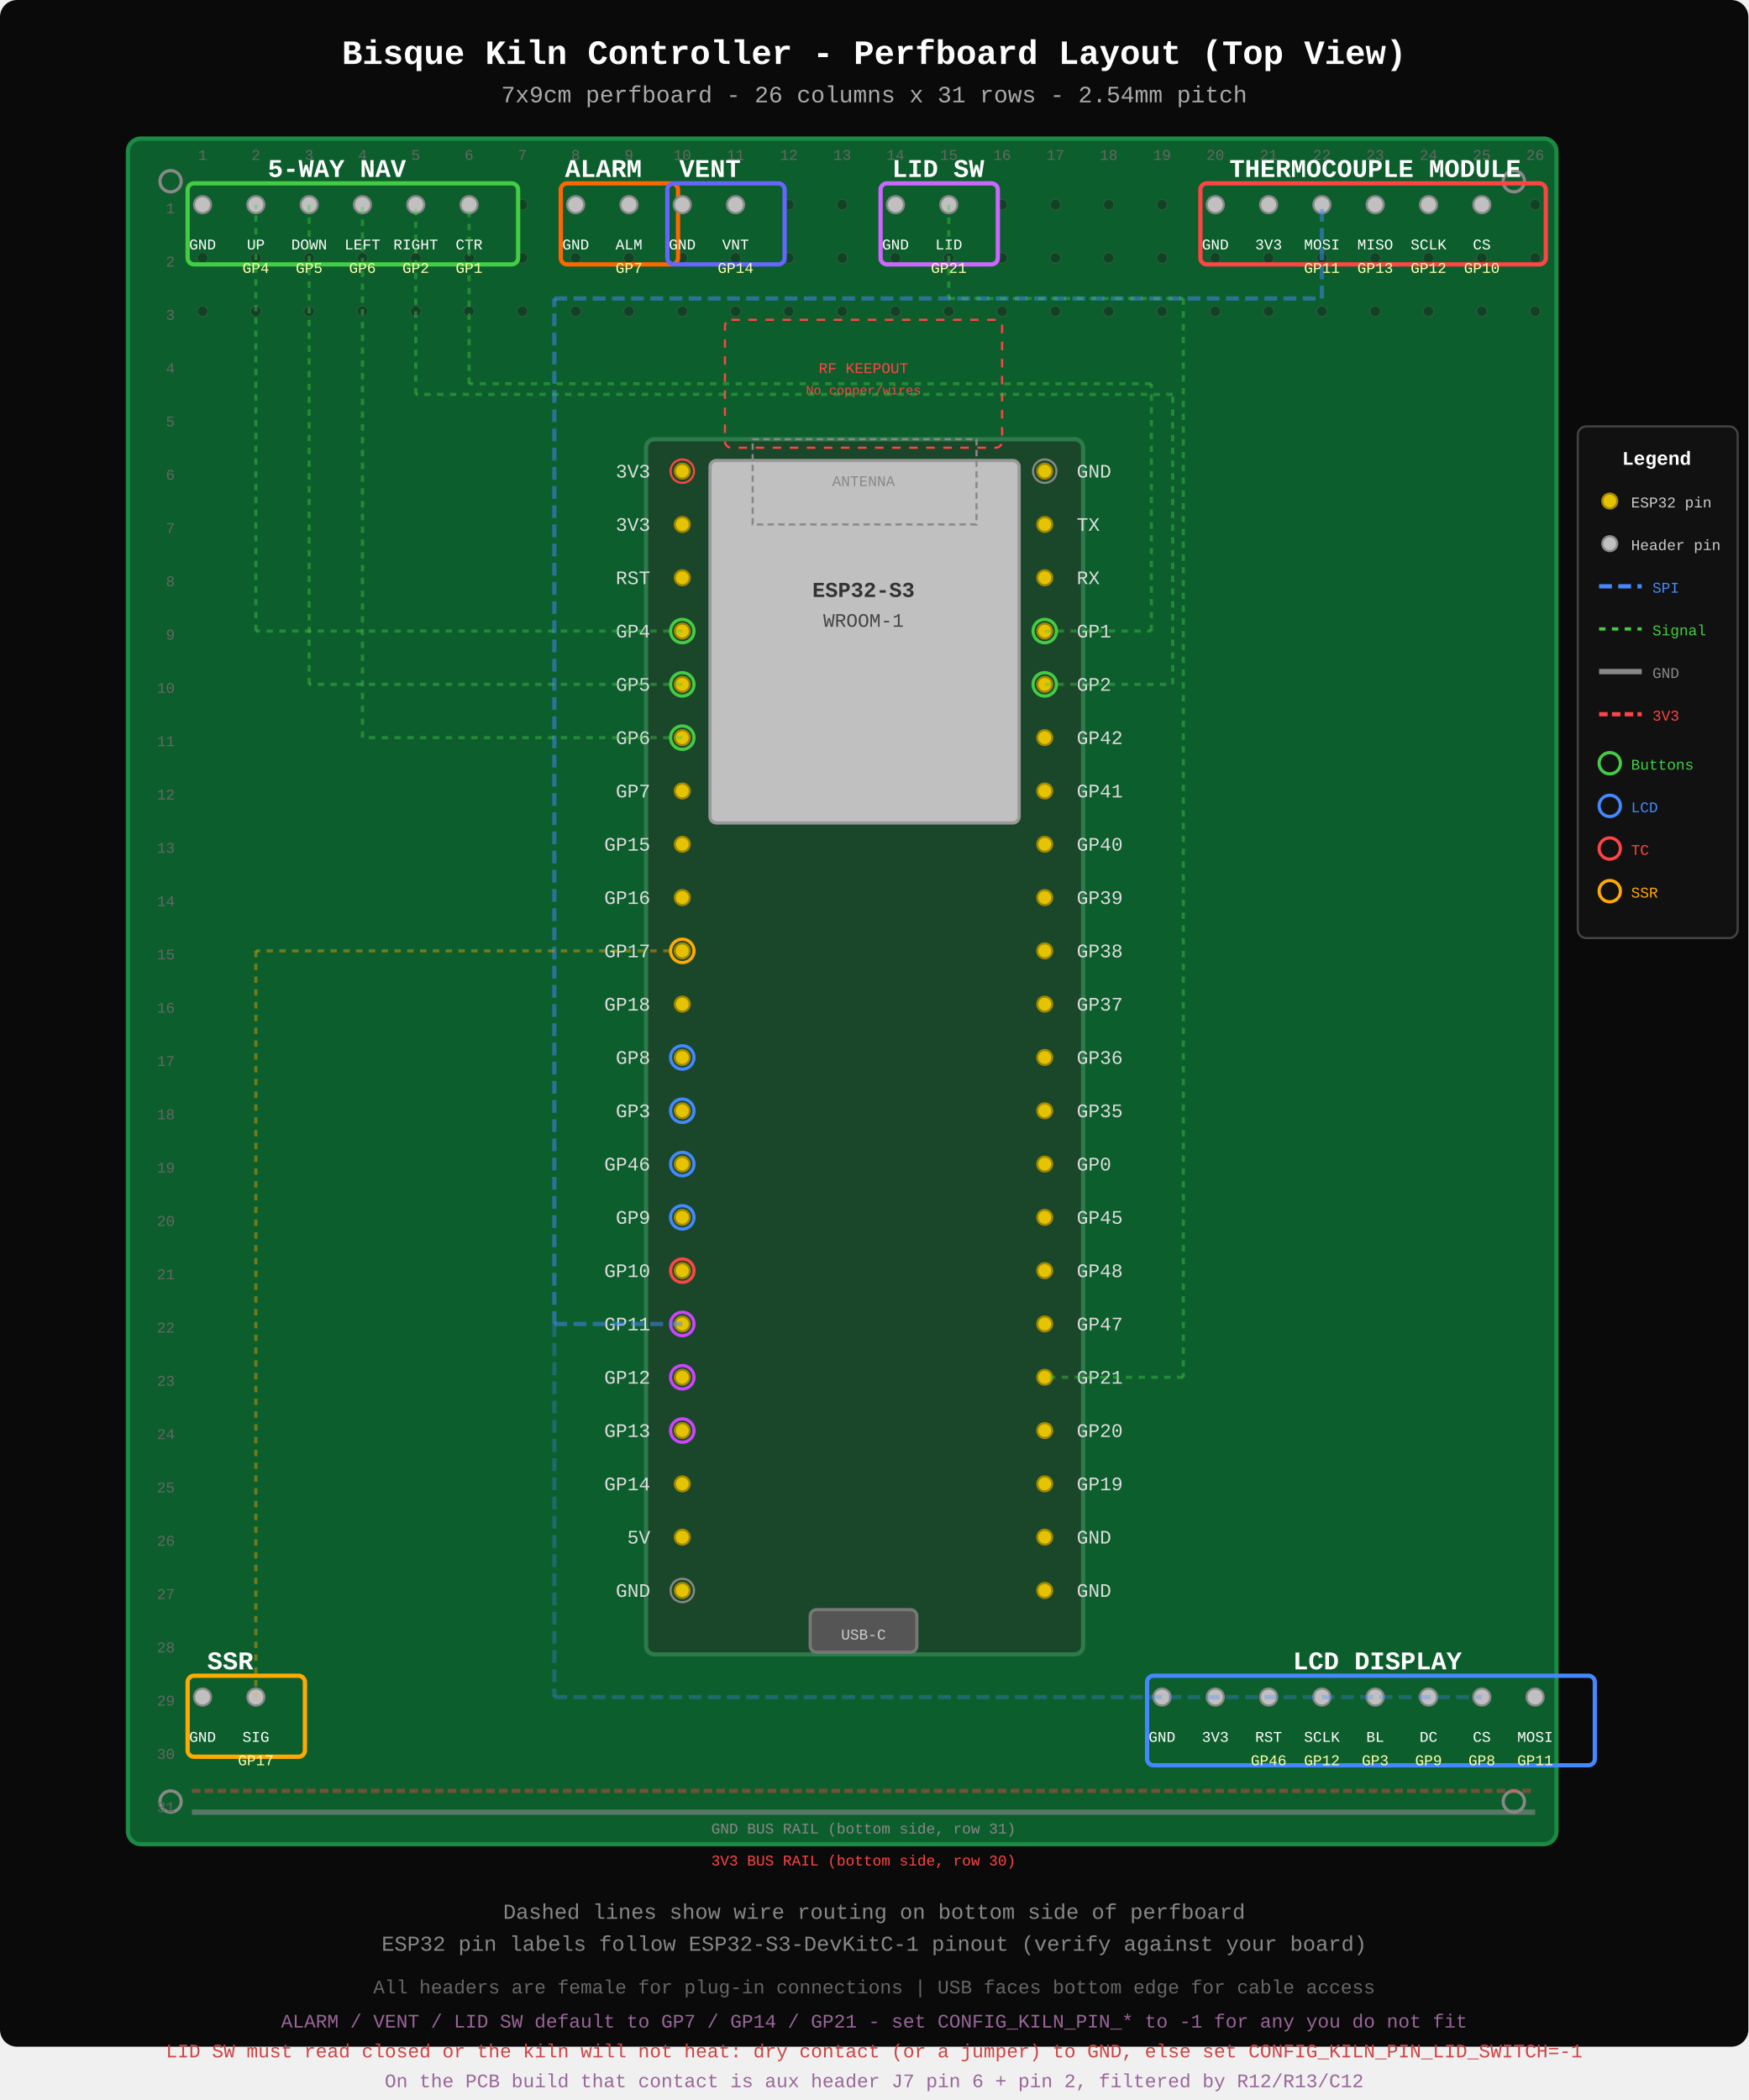
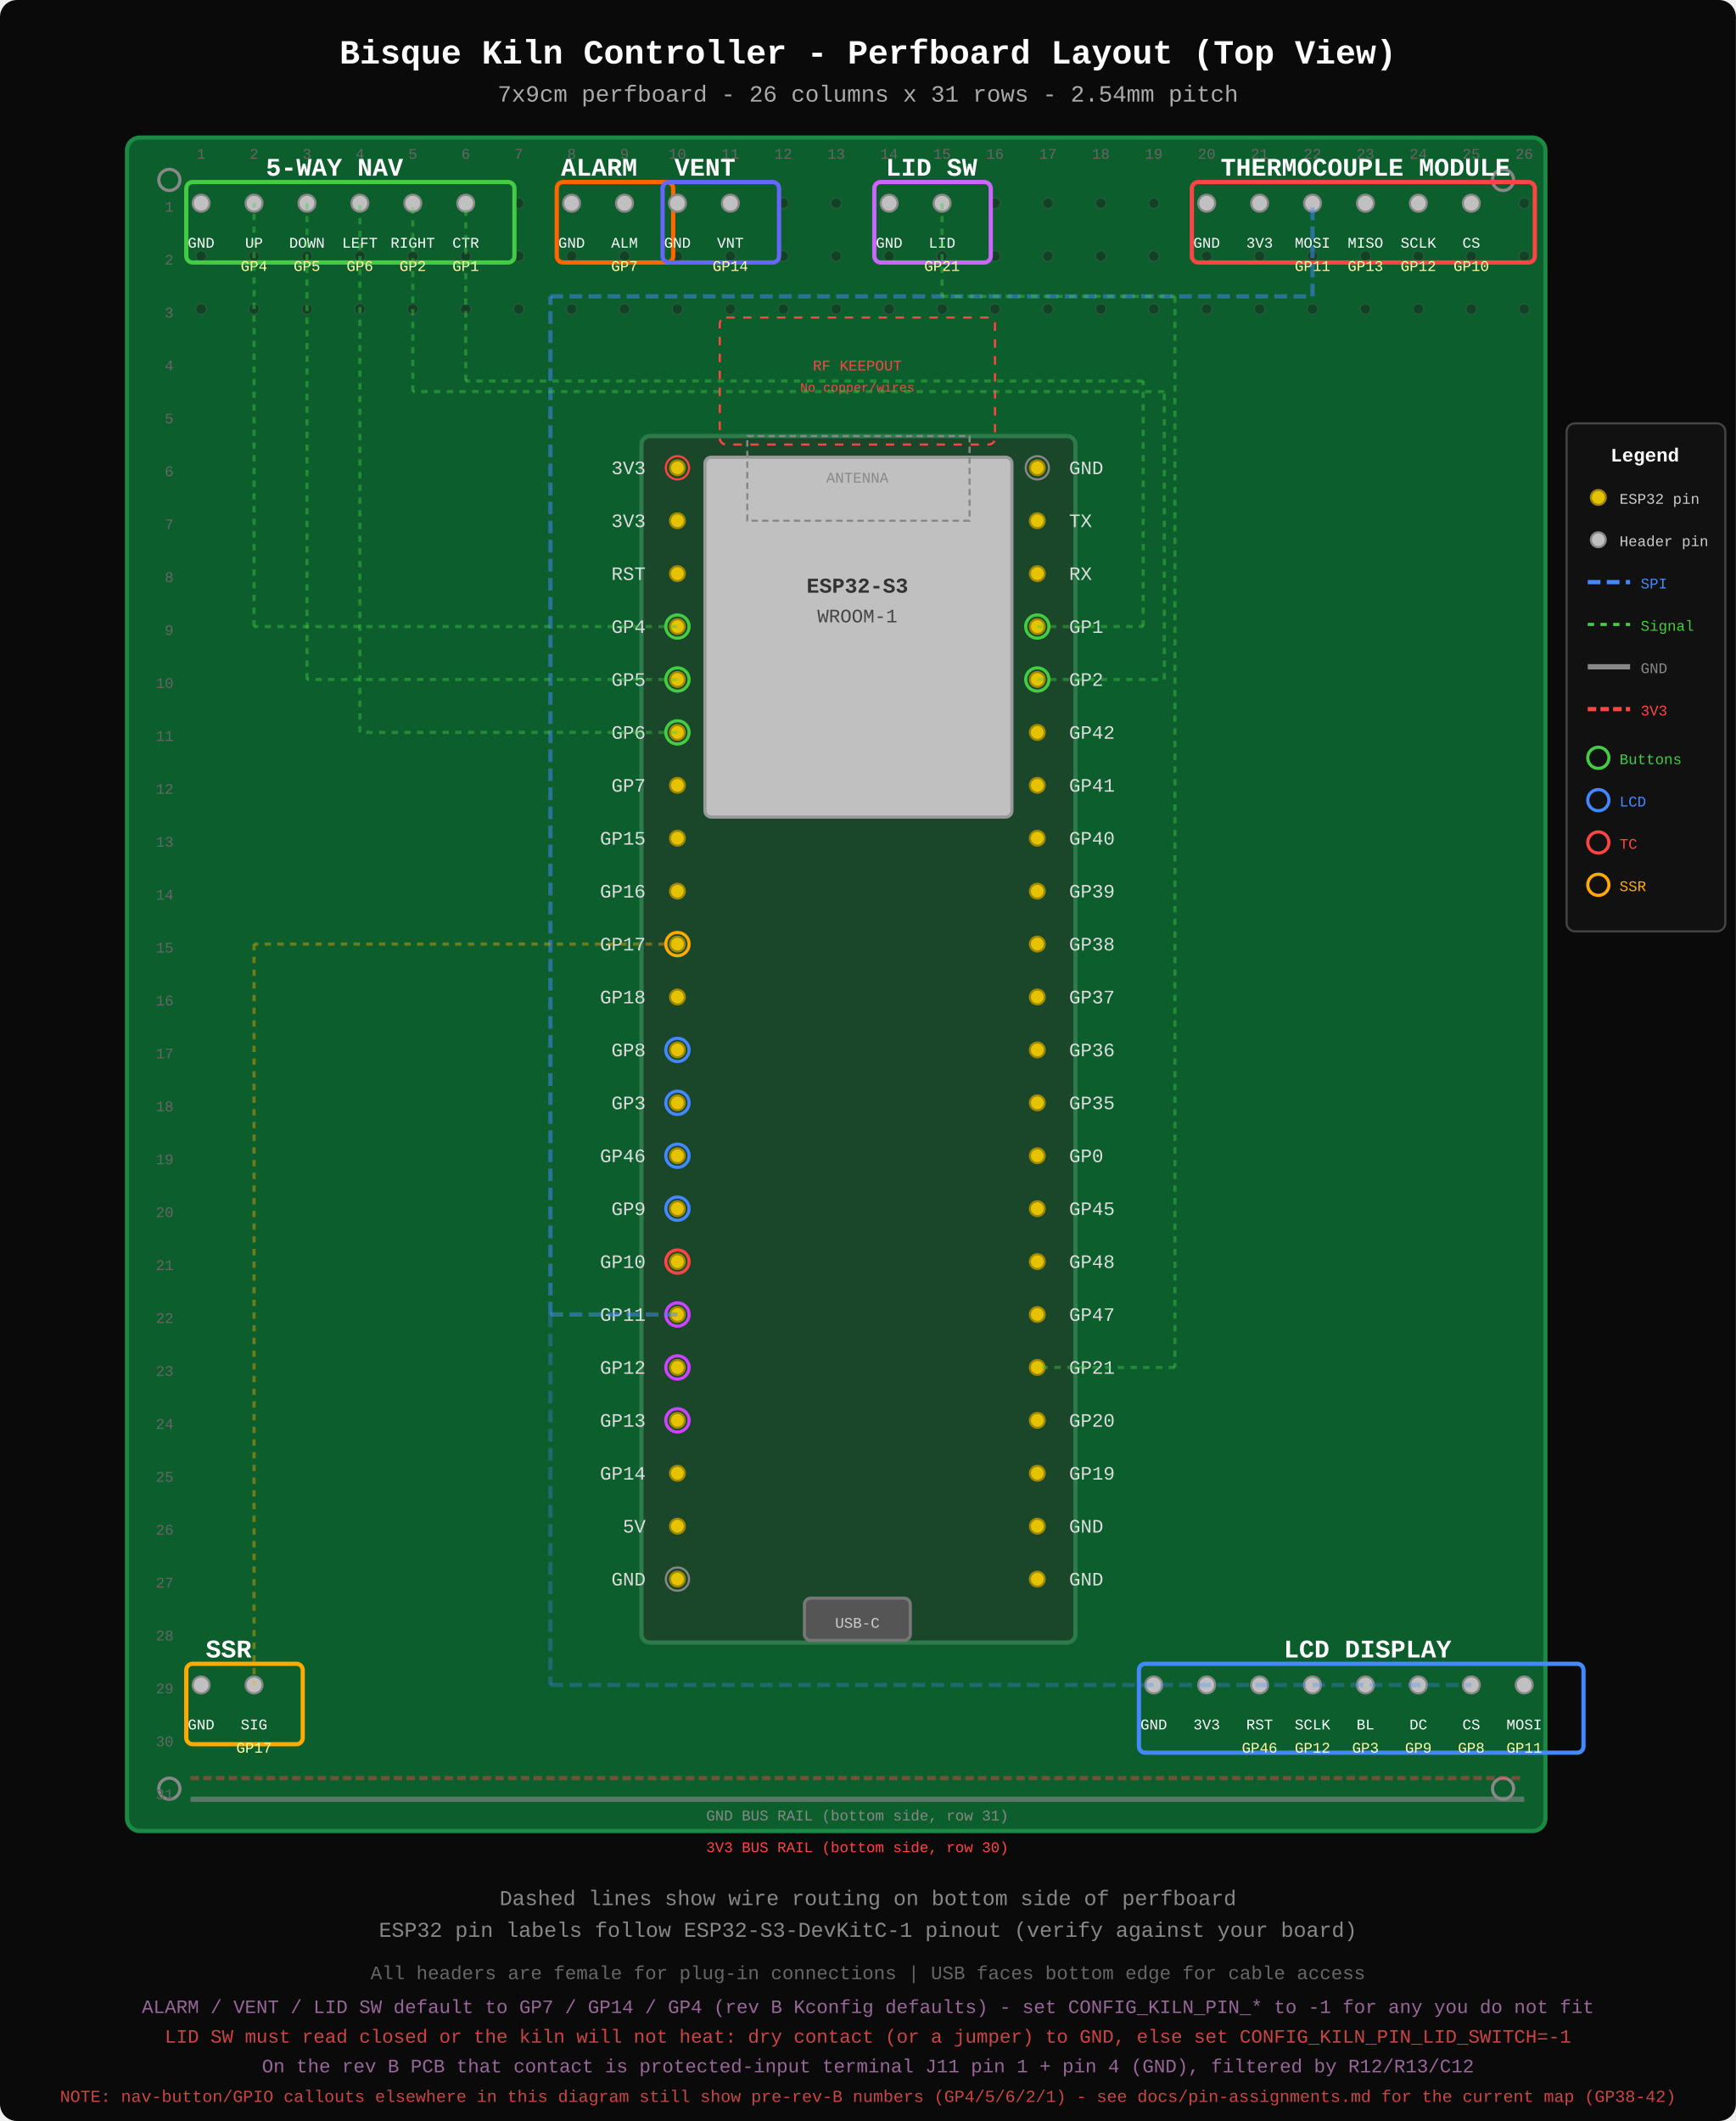
- <svg xmlns="http://www.w3.org/2000/svg" viewBox="0 0 820 985" font-family="'Courier New', monospace">
+ <svg xmlns="http://www.w3.org/2000/svg" viewBox="0 0 820 1002" font-family="'Courier New', monospace">
  <defs>
    <style>
      .hole { fill: #1a1a1a; stroke: #555; stroke-width: 0.5; }
      .hole-used { fill: #333; stroke: #888; stroke-width: 0.8; }
      .esp-pin { fill: #e6c300; stroke: #a08800; stroke-width: 1; }
      .header-pin { fill: #c0c0c0; stroke: #888; stroke-width: 1; }
      .esp-body { fill: #1a472a; stroke: #2d7a4a; stroke-width: 2; }
      .esp-module { fill: #c0c0c0; stroke: #999; stroke-width: 1.5; }
      .esp-antenna { fill: none; stroke: #888; stroke-width: 1; stroke-dasharray: 3,2; }
      .label { font-size: 10px; fill: #fff; text-anchor: middle; }
      .label-small { font-size: 8px; fill: #ccc; text-anchor: middle; }
      .label-left { font-size: 9px; fill: #ddd; text-anchor: end; }
      .label-right { font-size: 9px; fill: #ddd; text-anchor: start; }
      .title { font-size: 16px; fill: #fff; text-anchor: middle; font-weight: bold; }
      .subtitle { font-size: 11px; fill: #aaa; text-anchor: middle; }
      .section-label { font-size: 12px; fill: #fff; text-anchor: middle; font-weight: bold; }
      .pin-label { font-size: 7px; fill: #fff; text-anchor: middle; }
      .gpio-label { font-size: 7px; fill: #ffa; text-anchor: middle; }
      .wire-spi { stroke: #4488ff; stroke-width: 2; fill: none; stroke-dasharray: 6,3; }
      .wire-gnd { stroke: #888; stroke-width: 2.5; fill: none; }
      .wire-pwr { stroke: #ff4444; stroke-width: 2; fill: none; stroke-dasharray: 4,2; }
      .wire-sig { stroke: #44cc44; stroke-width: 1.5; fill: none; stroke-dasharray: 3,3; }
      .header-box { fill: none; stroke-width: 2; rx: 3; }
      .btn-hdr { stroke: #44cc44; }
      .alm-hdr { stroke: #ff6600; }
      .vnt-hdr { stroke: #6666ff; }
      .lid-hdr { stroke: #cc66ff; }
      .tc-hdr { stroke: #ff4444; }
      .lcd-hdr { stroke: #4488ff; }
      .ssr-hdr { stroke: #ffaa00; }
      .legend-box { fill: #111; stroke: #444; stroke-width: 1; rx: 4; }
      .col-num { font-size: 7px; fill: #666; text-anchor: middle; }
      .row-num { font-size: 7px; fill: #666; text-anchor: end; }
      .keepout { fill: none; stroke: #ff4444; stroke-width: 1; stroke-dasharray: 4,4; rx: 3; }
    </style>
  </defs>
-   <rect width="820" height="960" fill="#0a0a0a" rx="8" />
+   <rect width="820" height="1002" fill="#0a0a0a" rx="8" />
  <text x="410" y="30" class="title">Bisque Kiln Controller - Perfboard Layout (Top View)</text>
  <text x="410" y="48" class="subtitle">7x9cm perfboard - 26 columns x 31 rows - 2.54mm pitch</text>
  <rect x="60" y="65" width="670" height="800" fill="#0d5e2d" stroke="#1a8a45" stroke-width="2" rx="6" />
  <circle cx="80" cy="85" r="5" fill="none" stroke="#888" stroke-width="1.5" />
  <circle cx="710" cy="85" r="5" fill="none" stroke="#888" stroke-width="1.5" />
  <circle cx="80" cy="845" r="5" fill="none" stroke="#888" stroke-width="1.5" />
  <circle cx="710" cy="845" r="5" fill="none" stroke="#888" stroke-width="1.5" />
  <g transform="translate(0, 75)">
    <text x="95" y="0" class="col-num">1</text>
    <text x="120" y="0" class="col-num">2</text>
    <text x="145" y="0" class="col-num">3</text>
    <text x="170" y="0" class="col-num">4</text>
    <text x="195" y="0" class="col-num">5</text>
    <text x="220" y="0" class="col-num">6</text>
    <text x="245" y="0" class="col-num">7</text>
    <text x="270" y="0" class="col-num">8</text>
    <text x="295" y="0" class="col-num">9</text>
    <text x="320" y="0" class="col-num">10</text>
    <text x="345" y="0" class="col-num">11</text>
    <text x="370" y="0" class="col-num">12</text>
    <text x="395" y="0" class="col-num">13</text>
    <text x="420" y="0" class="col-num">14</text>
    <text x="445" y="0" class="col-num">15</text>
    <text x="470" y="0" class="col-num">16</text>
    <text x="495" y="0" class="col-num">17</text>
    <text x="520" y="0" class="col-num">18</text>
    <text x="545" y="0" class="col-num">19</text>
    <text x="570" y="0" class="col-num">20</text>
    <text x="595" y="0" class="col-num">21</text>
    <text x="620" y="0" class="col-num">22</text>
    <text x="645" y="0" class="col-num">23</text>
    <text x="670" y="0" class="col-num">24</text>
    <text x="695" y="0" class="col-num">25</text>
    <text x="720" y="0" class="col-num">26</text>
  </g>
  <g>
    <text x="82" y="100" class="row-num">1</text>
    <text x="82" y="125" class="row-num">2</text>
    <text x="82" y="150" class="row-num">3</text>
    <text x="82" y="175" class="row-num">4</text>
    <text x="82" y="200" class="row-num">5</text>
    <text x="82" y="225" class="row-num">6</text>
    <text x="82" y="250" class="row-num">7</text>
    <text x="82" y="275" class="row-num">8</text>
    <text x="82" y="300" class="row-num">9</text>
    <text x="82" y="325" class="row-num">10</text>
    <text x="82" y="350" class="row-num">11</text>
    <text x="82" y="375" class="row-num">12</text>
    <text x="82" y="400" class="row-num">13</text>
    <text x="82" y="425" class="row-num">14</text>
    <text x="82" y="450" class="row-num">15</text>
    <text x="82" y="475" class="row-num">16</text>
    <text x="82" y="500" class="row-num">17</text>
    <text x="82" y="525" class="row-num">18</text>
    <text x="82" y="550" class="row-num">19</text>
    <text x="82" y="575" class="row-num">20</text>
    <text x="82" y="600" class="row-num">21</text>
    <text x="82" y="625" class="row-num">22</text>
    <text x="82" y="650" class="row-num">23</text>
    <text x="82" y="675" class="row-num">24</text>
    <text x="82" y="700" class="row-num">25</text>
    <text x="82" y="725" class="row-num">26</text>
    <text x="82" y="750" class="row-num">27</text>
    <text x="82" y="775" class="row-num">28</text>
    <text x="82" y="800" class="row-num">29</text>
    <text x="82" y="825" class="row-num">30</text>
    <text x="82" y="850" class="row-num">31</text>
  </g>
  <g opacity="0.4">
    <circle cx="95" cy="96" r="2.5" class="hole" />
    <circle cx="120" cy="96" r="2.5" class="hole" />
    <circle cx="145" cy="96" r="2.5" class="hole" />
    <circle cx="170" cy="96" r="2.5" class="hole" />
    <circle cx="195" cy="96" r="2.5" class="hole" />
    <circle cx="220" cy="96" r="2.5" class="hole" />
    <circle cx="245" cy="96" r="2.5" class="hole" />
    <circle cx="270" cy="96" r="2.5" class="hole" />
    <circle cx="295" cy="96" r="2.5" class="hole" />
    <circle cx="320" cy="96" r="2.5" class="hole" />
    <circle cx="345" cy="96" r="2.5" class="hole" />
    <circle cx="370" cy="96" r="2.5" class="hole" />
    <circle cx="395" cy="96" r="2.5" class="hole" />
    <circle cx="420" cy="96" r="2.5" class="hole" />
    <circle cx="445" cy="96" r="2.5" class="hole" />
    <circle cx="470" cy="96" r="2.5" class="hole" />
    <circle cx="495" cy="96" r="2.5" class="hole" />
    <circle cx="520" cy="96" r="2.5" class="hole" />
    <circle cx="545" cy="96" r="2.5" class="hole" />
    <circle cx="570" cy="96" r="2.5" class="hole" />
    <circle cx="595" cy="96" r="2.5" class="hole" />
    <circle cx="620" cy="96" r="2.5" class="hole" />
    <circle cx="645" cy="96" r="2.5" class="hole" />
    <circle cx="670" cy="96" r="2.5" class="hole" />
    <circle cx="695" cy="96" r="2.5" class="hole" />
    <circle cx="720" cy="96" r="2.5" class="hole" />
    <circle cx="95" cy="121" r="2.5" class="hole" />
    <circle cx="120" cy="121" r="2.5" class="hole" />
    <circle cx="145" cy="121" r="2.5" class="hole" />
    <circle cx="170" cy="121" r="2.5" class="hole" />
    <circle cx="195" cy="121" r="2.5" class="hole" />
    <circle cx="220" cy="121" r="2.5" class="hole" />
    <circle cx="245" cy="121" r="2.5" class="hole" />
    <circle cx="270" cy="121" r="2.5" class="hole" />
    <circle cx="295" cy="121" r="2.5" class="hole" />
    <circle cx="320" cy="121" r="2.5" class="hole" />
    <circle cx="345" cy="121" r="2.5" class="hole" />
    <circle cx="370" cy="121" r="2.5" class="hole" />
    <circle cx="395" cy="121" r="2.5" class="hole" />
    <circle cx="420" cy="121" r="2.5" class="hole" />
    <circle cx="445" cy="121" r="2.5" class="hole" />
    <circle cx="470" cy="121" r="2.5" class="hole" />
    <circle cx="495" cy="121" r="2.5" class="hole" />
    <circle cx="520" cy="121" r="2.5" class="hole" />
    <circle cx="545" cy="121" r="2.5" class="hole" />
    <circle cx="570" cy="121" r="2.5" class="hole" />
    <circle cx="595" cy="121" r="2.5" class="hole" />
    <circle cx="620" cy="121" r="2.5" class="hole" />
    <circle cx="645" cy="121" r="2.5" class="hole" />
    <circle cx="670" cy="121" r="2.5" class="hole" />
    <circle cx="695" cy="121" r="2.5" class="hole" />
    <circle cx="720" cy="121" r="2.5" class="hole" />
    <circle cx="95" cy="146" r="2.5" class="hole" />
    <circle cx="120" cy="146" r="2.5" class="hole" />
    <circle cx="145" cy="146" r="2.5" class="hole" />
    <circle cx="170" cy="146" r="2.5" class="hole" />
    <circle cx="195" cy="146" r="2.5" class="hole" />
    <circle cx="220" cy="146" r="2.5" class="hole" />
    <circle cx="245" cy="146" r="2.5" class="hole" />
    <circle cx="270" cy="146" r="2.5" class="hole" />
    <circle cx="295" cy="146" r="2.5" class="hole" />
    <circle cx="320" cy="146" r="2.5" class="hole" />
    <circle cx="345" cy="146" r="2.5" class="hole" />
    <circle cx="370" cy="146" r="2.5" class="hole" />
    <circle cx="395" cy="146" r="2.5" class="hole" />
    <circle cx="420" cy="146" r="2.5" class="hole" />
    <circle cx="445" cy="146" r="2.5" class="hole" />
    <circle cx="470" cy="146" r="2.5" class="hole" />
    <circle cx="495" cy="146" r="2.5" class="hole" />
    <circle cx="520" cy="146" r="2.5" class="hole" />
    <circle cx="545" cy="146" r="2.5" class="hole" />
    <circle cx="570" cy="146" r="2.5" class="hole" />
    <circle cx="595" cy="146" r="2.5" class="hole" />
    <circle cx="620" cy="146" r="2.5" class="hole" />
    <circle cx="645" cy="146" r="2.5" class="hole" />
    <circle cx="670" cy="146" r="2.5" class="hole" />
    <circle cx="695" cy="146" r="2.5" class="hole" />
    <circle cx="720" cy="146" r="2.5" class="hole" />
  </g>
  <rect x="88" y="86" width="155" height="38" class="header-box btn-hdr" />
  <circle cx="95" cy="96" r="4" class="header-pin" />
  <circle cx="120" cy="96" r="4" class="header-pin" />
  <circle cx="145" cy="96" r="4" class="header-pin" />
  <circle cx="170" cy="96" r="4" class="header-pin" />
  <circle cx="195" cy="96" r="4" class="header-pin" />
  <circle cx="220" cy="96" r="4" class="header-pin" />
  <text x="95" y="117" class="pin-label">GND</text>
  <text x="120" y="117" class="pin-label">UP</text>
  <text x="145" y="117" class="pin-label">DOWN</text>
  <text x="170" y="117" class="pin-label">LEFT</text>
  <text x="195" y="117" class="pin-label">RIGHT</text>
  <text x="220" y="117" class="pin-label">CTR</text>
  <text x="120" y="128" class="gpio-label">GP4</text>
  <text x="145" y="128" class="gpio-label">GP5</text>
  <text x="170" y="128" class="gpio-label">GP6</text>
  <text x="195" y="128" class="gpio-label">GP2</text>
  <text x="220" y="128" class="gpio-label">GP1</text>
  <text x="158" y="83" class="section-label" fill="#44cc44">5-WAY NAV</text>
  <rect x="263" y="86" width="55" height="38" class="header-box alm-hdr" />
  <circle cx="270" cy="96" r="4" class="header-pin" />
  <circle cx="295" cy="96" r="4" class="header-pin" />
  <text x="270" y="117" class="pin-label">GND</text>
  <text x="295" y="117" class="pin-label">ALM</text>
  <text x="295" y="128" class="gpio-label">GP7</text>
  <text x="283" y="83" class="section-label" fill="#ff6600">ALARM</text>
  <rect x="313" y="86" width="55" height="38" class="header-box vnt-hdr" />
  <circle cx="320" cy="96" r="4" class="header-pin" />
  <circle cx="345" cy="96" r="4" class="header-pin" />
  <text x="320" y="117" class="pin-label">GND</text>
  <text x="345" y="117" class="pin-label">VNT</text>
  <text x="345" y="128" class="gpio-label">GP14</text>
  <text x="333" y="83" class="section-label" fill="#6666ff">VENT</text>
  <rect x="413" y="86" width="55" height="38" class="header-box lid-hdr" />
  <circle cx="420" cy="96" r="4" class="header-pin" />
  <circle cx="445" cy="96" r="4" class="header-pin" />
  <text x="420" y="117" class="pin-label">GND</text>
  <text x="445" y="117" class="pin-label">LID</text>
  <text x="445" y="128" class="gpio-label">GP21</text>
  <text x="440" y="83" class="section-label" fill="#cc66ff">LID SW</text>
  <rect x="563" y="86" width="162" height="38" class="header-box tc-hdr" />
  <circle cx="570" cy="96" r="4" class="header-pin" />
  <circle cx="595" cy="96" r="4" class="header-pin" />
  <circle cx="620" cy="96" r="4" class="header-pin" />
  <circle cx="645" cy="96" r="4" class="header-pin" />
  <circle cx="670" cy="96" r="4" class="header-pin" />
  <circle cx="695" cy="96" r="4" class="header-pin" />
  <text x="570" y="117" class="pin-label">GND</text>
  <text x="595" y="117" class="pin-label">3V3</text>
  <text x="620" y="117" class="pin-label">MOSI</text>
  <text x="645" y="117" class="pin-label">MISO</text>
  <text x="670" y="117" class="pin-label">SCLK</text>
  <text x="695" y="117" class="pin-label">CS</text>
  <text x="620" y="128" class="gpio-label">GP11</text>
  <text x="645" y="128" class="gpio-label">GP13</text>
  <text x="670" y="128" class="gpio-label">GP12</text>
  <text x="695" y="128" class="gpio-label">GP10</text>
  <text x="645" y="83" class="section-label" fill="#ff4444">THERMOCOUPLE MODULE</text>
  <rect x="303" y="206" width="205" height="570" class="esp-body" rx="4" />
  <rect x="333" y="216" width="145" height="170" class="esp-module" rx="3" />
  <text x="405" y="280" font-size="10" fill="#333" text-anchor="middle" font-weight="bold">ESP32-S3</text>
  <text x="405" y="294" font-size="9" fill="#444" text-anchor="middle">WROOM-1</text>
  <rect x="353" y="206" width="105" height="40" class="esp-antenna" />
  <text x="405" y="228" font-size="7" fill="#888" text-anchor="middle">ANTENNA</text>
  <rect x="340" y="150" width="130" height="60" class="keepout" />
  <text x="405" y="175" font-size="7" fill="#ff4444" text-anchor="middle">RF KEEPOUT</text>
  <text x="405" y="185" font-size="6" fill="#ff4444" text-anchor="middle">No copper/wires</text>
  <rect x="380" y="755" width="50" height="20" fill="#555" stroke="#777" stroke-width="1.5" rx="3" />
  <text x="405" y="769" font-size="7" fill="#ccc" text-anchor="middle">USB-C</text>
  <g id="esp-left-pins">
    <circle cx="320" cy="221" r="3.5" class="esp-pin" />
    <text x="305" y="224" class="label-left" font-size="7">3V3</text>
    <circle cx="320" cy="246" r="3.5" class="esp-pin" />
    <text x="305" y="249" class="label-left" font-size="7">3V3</text>
    <circle cx="320" cy="271" r="3.5" class="esp-pin" />
    <text x="305" y="274" class="label-left" font-size="7">RST</text>
    <circle cx="320" cy="296" r="3.5" class="esp-pin" />
    <text x="305" y="299" class="label-left" font-size="7">GP4</text>
    <circle cx="320" cy="321" r="3.5" class="esp-pin" />
    <text x="305" y="324" class="label-left" font-size="7">GP5</text>
    <circle cx="320" cy="346" r="3.5" class="esp-pin" />
    <text x="305" y="349" class="label-left" font-size="7">GP6</text>
    <circle cx="320" cy="371" r="3.5" class="esp-pin" />
    <text x="305" y="374" class="label-left" font-size="7">GP7</text>
    <circle cx="320" cy="396" r="3.5" class="esp-pin" />
    <text x="305" y="399" class="label-left" font-size="7">GP15</text>
    <circle cx="320" cy="421" r="3.5" class="esp-pin" />
    <text x="305" y="424" class="label-left" font-size="7">GP16</text>
    <circle cx="320" cy="446" r="3.5" class="esp-pin" />
    <text x="305" y="449" class="label-left" font-size="7">GP17</text>
    <circle cx="320" cy="471" r="3.5" class="esp-pin" />
    <text x="305" y="474" class="label-left" font-size="7">GP18</text>
    <circle cx="320" cy="496" r="3.5" class="esp-pin" />
    <text x="305" y="499" class="label-left" font-size="7">GP8</text>
    <circle cx="320" cy="521" r="3.5" class="esp-pin" />
    <text x="305" y="524" class="label-left" font-size="7">GP3</text>
    <circle cx="320" cy="546" r="3.5" class="esp-pin" />
    <text x="305" y="549" class="label-left" font-size="7">GP46</text>
    <circle cx="320" cy="571" r="3.5" class="esp-pin" />
    <text x="305" y="574" class="label-left" font-size="7">GP9</text>
    <circle cx="320" cy="596" r="3.5" class="esp-pin" />
    <text x="305" y="599" class="label-left" font-size="7">GP10</text>
    <circle cx="320" cy="621" r="3.5" class="esp-pin" />
    <text x="305" y="624" class="label-left" font-size="7">GP11</text>
    <circle cx="320" cy="646" r="3.5" class="esp-pin" />
    <text x="305" y="649" class="label-left" font-size="7">GP12</text>
    <circle cx="320" cy="671" r="3.5" class="esp-pin" />
    <text x="305" y="674" class="label-left" font-size="7">GP13</text>
    <circle cx="320" cy="696" r="3.5" class="esp-pin" />
    <text x="305" y="699" class="label-left" font-size="7">GP14</text>
    <circle cx="320" cy="721" r="3.5" class="esp-pin" />
    <text x="305" y="724" class="label-left" font-size="7">5V</text>
    <circle cx="320" cy="746" r="3.5" class="esp-pin" />
    <text x="305" y="749" class="label-left" font-size="7">GND</text>
  </g>
  <g id="esp-right-pins">
    <circle cx="490" cy="221" r="3.5" class="esp-pin" />
    <text x="505" y="224" class="label-right" font-size="7">GND</text>
    <circle cx="490" cy="246" r="3.5" class="esp-pin" />
    <text x="505" y="249" class="label-right" font-size="7">TX</text>
    <circle cx="490" cy="271" r="3.5" class="esp-pin" />
    <text x="505" y="274" class="label-right" font-size="7">RX</text>
    <circle cx="490" cy="296" r="3.5" class="esp-pin" />
    <text x="505" y="299" class="label-right" font-size="7">GP1</text>
    <circle cx="490" cy="321" r="3.5" class="esp-pin" />
    <text x="505" y="324" class="label-right" font-size="7">GP2</text>
    <circle cx="490" cy="346" r="3.5" class="esp-pin" />
    <text x="505" y="349" class="label-right" font-size="7">GP42</text>
    <circle cx="490" cy="371" r="3.5" class="esp-pin" />
    <text x="505" y="374" class="label-right" font-size="7">GP41</text>
    <circle cx="490" cy="396" r="3.5" class="esp-pin" />
    <text x="505" y="399" class="label-right" font-size="7">GP40</text>
    <circle cx="490" cy="421" r="3.5" class="esp-pin" />
    <text x="505" y="424" class="label-right" font-size="7">GP39</text>
    <circle cx="490" cy="446" r="3.5" class="esp-pin" />
    <text x="505" y="449" class="label-right" font-size="7">GP38</text>
    <circle cx="490" cy="471" r="3.5" class="esp-pin" />
    <text x="505" y="474" class="label-right" font-size="7">GP37</text>
    <circle cx="490" cy="496" r="3.5" class="esp-pin" />
    <text x="505" y="499" class="label-right" font-size="7">GP36</text>
    <circle cx="490" cy="521" r="3.5" class="esp-pin" />
    <text x="505" y="524" class="label-right" font-size="7">GP35</text>
    <circle cx="490" cy="546" r="3.5" class="esp-pin" />
    <text x="505" y="549" class="label-right" font-size="7">GP0</text>
    <circle cx="490" cy="571" r="3.5" class="esp-pin" />
    <text x="505" y="574" class="label-right" font-size="7">GP45</text>
    <circle cx="490" cy="596" r="3.5" class="esp-pin" />
    <text x="505" y="599" class="label-right" font-size="7">GP48</text>
    <circle cx="490" cy="621" r="3.5" class="esp-pin" />
    <text x="505" y="624" class="label-right" font-size="7">GP47</text>
    <circle cx="490" cy="646" r="3.5" class="esp-pin" />
    <text x="505" y="649" class="label-right" font-size="7">GP21</text>
    <circle cx="490" cy="671" r="3.5" class="esp-pin" />
    <text x="505" y="674" class="label-right" font-size="7">GP20</text>
    <circle cx="490" cy="696" r="3.5" class="esp-pin" />
    <text x="505" y="699" class="label-right" font-size="7">GP19</text>
    <circle cx="490" cy="721" r="3.5" class="esp-pin" />
    <text x="505" y="724" class="label-right" font-size="7">GND</text>
    <circle cx="490" cy="746" r="3.5" class="esp-pin" />
    <text x="505" y="749" class="label-right" font-size="7">GND</text>
  </g>
  <circle cx="320" cy="296" r="5.5" fill="none" stroke="#44cc44" stroke-width="1.5" />
  <circle cx="320" cy="321" r="5.5" fill="none" stroke="#44cc44" stroke-width="1.5" />
  <circle cx="320" cy="346" r="5.5" fill="none" stroke="#44cc44" stroke-width="1.5" />
  <circle cx="490" cy="296" r="5.5" fill="none" stroke="#44cc44" stroke-width="1.5" />
  <circle cx="490" cy="321" r="5.5" fill="none" stroke="#44cc44" stroke-width="1.5" />
  <circle cx="320" cy="446" r="5.5" fill="none" stroke="#ffaa00" stroke-width="1.5" />
  <circle cx="320" cy="496" r="5.5" fill="none" stroke="#4488ff" stroke-width="1.5" />
  <circle cx="320" cy="521" r="5.5" fill="none" stroke="#4488ff" stroke-width="1.5" />
  <circle cx="320" cy="546" r="5.5" fill="none" stroke="#4488ff" stroke-width="1.5" />
  <circle cx="320" cy="571" r="5.5" fill="none" stroke="#4488ff" stroke-width="1.5" />
  <circle cx="320" cy="596" r="5.5" fill="none" stroke="#ff4444" stroke-width="1.5" />
  <circle cx="320" cy="621" r="5.5" fill="none" stroke="#cc44ff" stroke-width="1.5" />
  <circle cx="320" cy="646" r="5.5" fill="none" stroke="#cc44ff" stroke-width="1.5" />
  <circle cx="320" cy="671" r="5.5" fill="none" stroke="#cc44ff" stroke-width="1.5" />
  <circle cx="320" cy="221" r="5.5" fill="none" stroke="#ff4444" stroke-width="1" />
  <circle cx="320" cy="746" r="5.5" fill="none" stroke="#888" stroke-width="1" />
  <circle cx="490" cy="221" r="5.5" fill="none" stroke="#888" stroke-width="1" />
  <rect x="88" y="786" width="55" height="38" class="header-box ssr-hdr" />
  <circle cx="95" cy="796" r="4" class="header-pin" />
  <circle cx="120" cy="796" r="4" class="header-pin" />
  <text x="95" y="817" class="pin-label">GND</text>
  <text x="120" y="817" class="pin-label">SIG</text>
  <text x="120" y="828" class="gpio-label">GP17</text>
  <text x="108" y="783" class="section-label" fill="#ffaa00">SSR</text>
  <rect x="538" y="786" width="210" height="42" class="header-box lcd-hdr" />
  <circle cx="545" cy="796" r="4" class="header-pin" />
  <circle cx="570" cy="796" r="4" class="header-pin" />
  <circle cx="595" cy="796" r="4" class="header-pin" />
  <circle cx="620" cy="796" r="4" class="header-pin" />
  <circle cx="645" cy="796" r="4" class="header-pin" />
  <circle cx="670" cy="796" r="4" class="header-pin" />
  <circle cx="695" cy="796" r="4" class="header-pin" />
  <circle cx="720" cy="796" r="4" class="header-pin" />
  <text x="545" y="817" class="pin-label">GND</text>
  <text x="570" y="817" class="pin-label">3V3</text>
  <text x="595" y="817" class="pin-label">RST</text>
  <text x="620" y="817" class="pin-label">SCLK</text>
  <text x="645" y="817" class="pin-label">BL</text>
  <text x="670" y="817" class="pin-label">DC</text>
  <text x="695" y="817" class="pin-label">CS</text>
  <text x="720" y="817" class="pin-label">MOSI</text>
  <text x="595" y="828" class="gpio-label">GP46</text>
  <text x="620" y="828" class="gpio-label">GP12</text>
  <text x="645" y="828" class="gpio-label">GP3</text>
  <text x="670" y="828" class="gpio-label">GP9</text>
  <text x="695" y="828" class="gpio-label">GP8</text>
  <text x="720" y="828" class="gpio-label">GP11</text>
  <text x="646" y="783" class="section-label" fill="#4488ff">LCD DISPLAY</text>
  <line x1="320" y1="621" x2="260" y2="621" class="wire-spi" opacity="0.5" />
  <line x1="260" y1="621" x2="260" y2="140" class="wire-spi" opacity="0.5" />
  <line x1="260" y1="140" x2="620" y2="140" class="wire-spi" opacity="0.5" />
  <line x1="620" y1="140" x2="620" y2="96" class="wire-spi" opacity="0.5" />
  <line x1="260" y1="621" x2="260" y2="796" class="wire-spi" opacity="0.3" />
  <line x1="260" y1="796" x2="695" y2="796" class="wire-spi" opacity="0.3" />
  <line x1="320" y1="296" x2="120" y2="296" class="wire-sig" opacity="0.4" />
  <line x1="120" y1="296" x2="120" y2="96" class="wire-sig" opacity="0.4" />
  <line x1="320" y1="321" x2="145" y2="321" class="wire-sig" opacity="0.4" />
  <line x1="145" y1="321" x2="145" y2="96" class="wire-sig" opacity="0.4" />
  <line x1="320" y1="346" x2="170" y2="346" class="wire-sig" opacity="0.4" />
  <line x1="170" y1="346" x2="170" y2="96" class="wire-sig" opacity="0.4" />
  <line x1="445" y1="96" x2="445" y2="140" class="wire-sig" opacity="0.4" />
  <line x1="445" y1="140" x2="555" y2="140" class="wire-sig" opacity="0.4" />
  <line x1="555" y1="140" x2="555" y2="646" class="wire-sig" opacity="0.4" />
  <line x1="555" y1="646" x2="490" y2="646" class="wire-sig" opacity="0.4" />
  <line x1="490" y1="296" x2="540" y2="296" class="wire-sig" opacity="0.4" />
  <line x1="540" y1="296" x2="540" y2="180" class="wire-sig" opacity="0.4" />
  <line x1="540" y1="180" x2="220" y2="180" class="wire-sig" opacity="0.4" />
  <line x1="220" y1="180" x2="220" y2="96" class="wire-sig" opacity="0.4" />
  <line x1="490" y1="321" x2="550" y2="321" class="wire-sig" opacity="0.4" />
  <line x1="550" y1="321" x2="550" y2="185" class="wire-sig" opacity="0.4" />
  <line x1="550" y1="185" x2="195" y2="185" class="wire-sig" opacity="0.4" />
  <line x1="195" y1="185" x2="195" y2="96" class="wire-sig" opacity="0.4" />
  <line x1="320" y1="446" x2="120" y2="446" stroke="#ffaa00" stroke-width="1.5" fill="none" stroke-dasharray="3,3" opacity="0.4" />
  <line x1="120" y1="446" x2="120" y2="796" stroke="#ffaa00" stroke-width="1.5" fill="none" stroke-dasharray="3,3" opacity="0.4" />
  <line x1="90" y1="850" x2="720" y2="850" class="wire-gnd" opacity="0.6" />
  <text x="405" y="860" font-size="7" fill="#888" text-anchor="middle">GND BUS RAIL (bottom side, row 31)</text>
  <line x1="90" y1="840" x2="720" y2="840" class="wire-pwr" opacity="0.4" />
  <text x="405" y="875" font-size="7" fill="#ff4444" text-anchor="middle">3V3 BUS RAIL (bottom side, row 30)</text>
  <rect x="740" y="200" width="75" height="240" class="legend-box" />
  <text x="777" y="218" font-size="9" fill="#fff" text-anchor="middle" font-weight="bold">Legend</text>
  <circle cx="755" cy="235" r="3.5" class="esp-pin" />
  <text x="765" y="238" font-size="7" fill="#ccc" text-anchor="start">ESP32 pin</text>
  <circle cx="755" cy="255" r="3.5" class="header-pin" />
  <text x="765" y="258" font-size="7" fill="#ccc" text-anchor="start">Header pin</text>
  <line x1="750" y1="275" x2="770" y2="275" class="wire-spi" />
  <text x="775" y="278" font-size="7" fill="#4488ff" text-anchor="start">SPI</text>
  <line x1="750" y1="295" x2="770" y2="295" class="wire-sig" />
  <text x="775" y="298" font-size="7" fill="#44cc44" text-anchor="start">Signal</text>
  <line x1="750" y1="315" x2="770" y2="315" class="wire-gnd" />
  <text x="775" y="318" font-size="7" fill="#888" text-anchor="start">GND</text>
  <line x1="750" y1="335" x2="770" y2="335" class="wire-pwr" />
  <text x="775" y="338" font-size="7" fill="#ff4444" text-anchor="start">3V3</text>
  <circle cx="755" cy="358" r="5" fill="none" stroke="#44cc44" stroke-width="1.5" />
  <text x="765" y="361" font-size="7" fill="#44cc44" text-anchor="start">Buttons</text>
  <circle cx="755" cy="378" r="5" fill="none" stroke="#4488ff" stroke-width="1.5" />
  <text x="765" y="381" font-size="7" fill="#4488ff" text-anchor="start">LCD</text>
  <circle cx="755" cy="398" r="5" fill="none" stroke="#ff4444" stroke-width="1.5" />
  <text x="765" y="401" font-size="7" fill="#ff4444" text-anchor="start">TC</text>
  <circle cx="755" cy="418" r="5" fill="none" stroke="#ffaa00" stroke-width="1.5" />
  <text x="765" y="421" font-size="7" fill="#ffaa00" text-anchor="start">SSR</text>
  <text x="410" y="900" font-size="10" fill="#888" text-anchor="middle">Dashed lines show wire routing on bottom side of perfboard</text>
  <text x="410" y="915" font-size="10" fill="#888" text-anchor="middle">ESP32 pin labels follow ESP32-S3-DevKitC-1 pinout (verify against your board)</text>
  <text x="410" y="935" font-size="9" fill="#666" text-anchor="middle">All headers are female for plug-in connections | USB faces bottom edge for cable access</text>
-   <text x="410" y="951" font-size="9" fill="#996699" text-anchor="middle">ALARM / VENT / LID SW default to GP7 / GP14 / GP21 - set CONFIG_KILN_PIN_* to -1 for any you do not fit</text>
+   <text x="410" y="951" font-size="9" fill="#996699" text-anchor="middle">ALARM / VENT / LID SW default to GP7 / GP14 / GP4 (rev B Kconfig defaults) - set CONFIG_KILN_PIN_* to -1 for any you do not fit</text>
  <text x="410" y="965" font-size="9" fill="#cc4444" text-anchor="middle">LID SW must read closed or the kiln will not heat: dry contact (or a jumper) to GND, else set CONFIG_KILN_PIN_LID_SWITCH=-1</text>
-   <text x="410" y="979" font-size="9" fill="#996699" text-anchor="middle">On the PCB build that contact is aux header J7 pin 6 + pin 2, filtered by R12/R13/C12</text>
+   <text x="410" y="979" font-size="9" fill="#996699" text-anchor="middle">On the rev B PCB that contact is protected-input terminal J11 pin 1 + pin 4 (GND), filtered by R12/R13/C12</text>
+   <text x="410" y="993" font-size="8" fill="#cc4444" text-anchor="middle">NOTE: nav-button/GPIO callouts elsewhere in this diagram still show pre-rev-B numbers (GP4/5/6/2/1) - see docs/pin-assignments.md for the current map (GP38-42)</text>
</svg>
